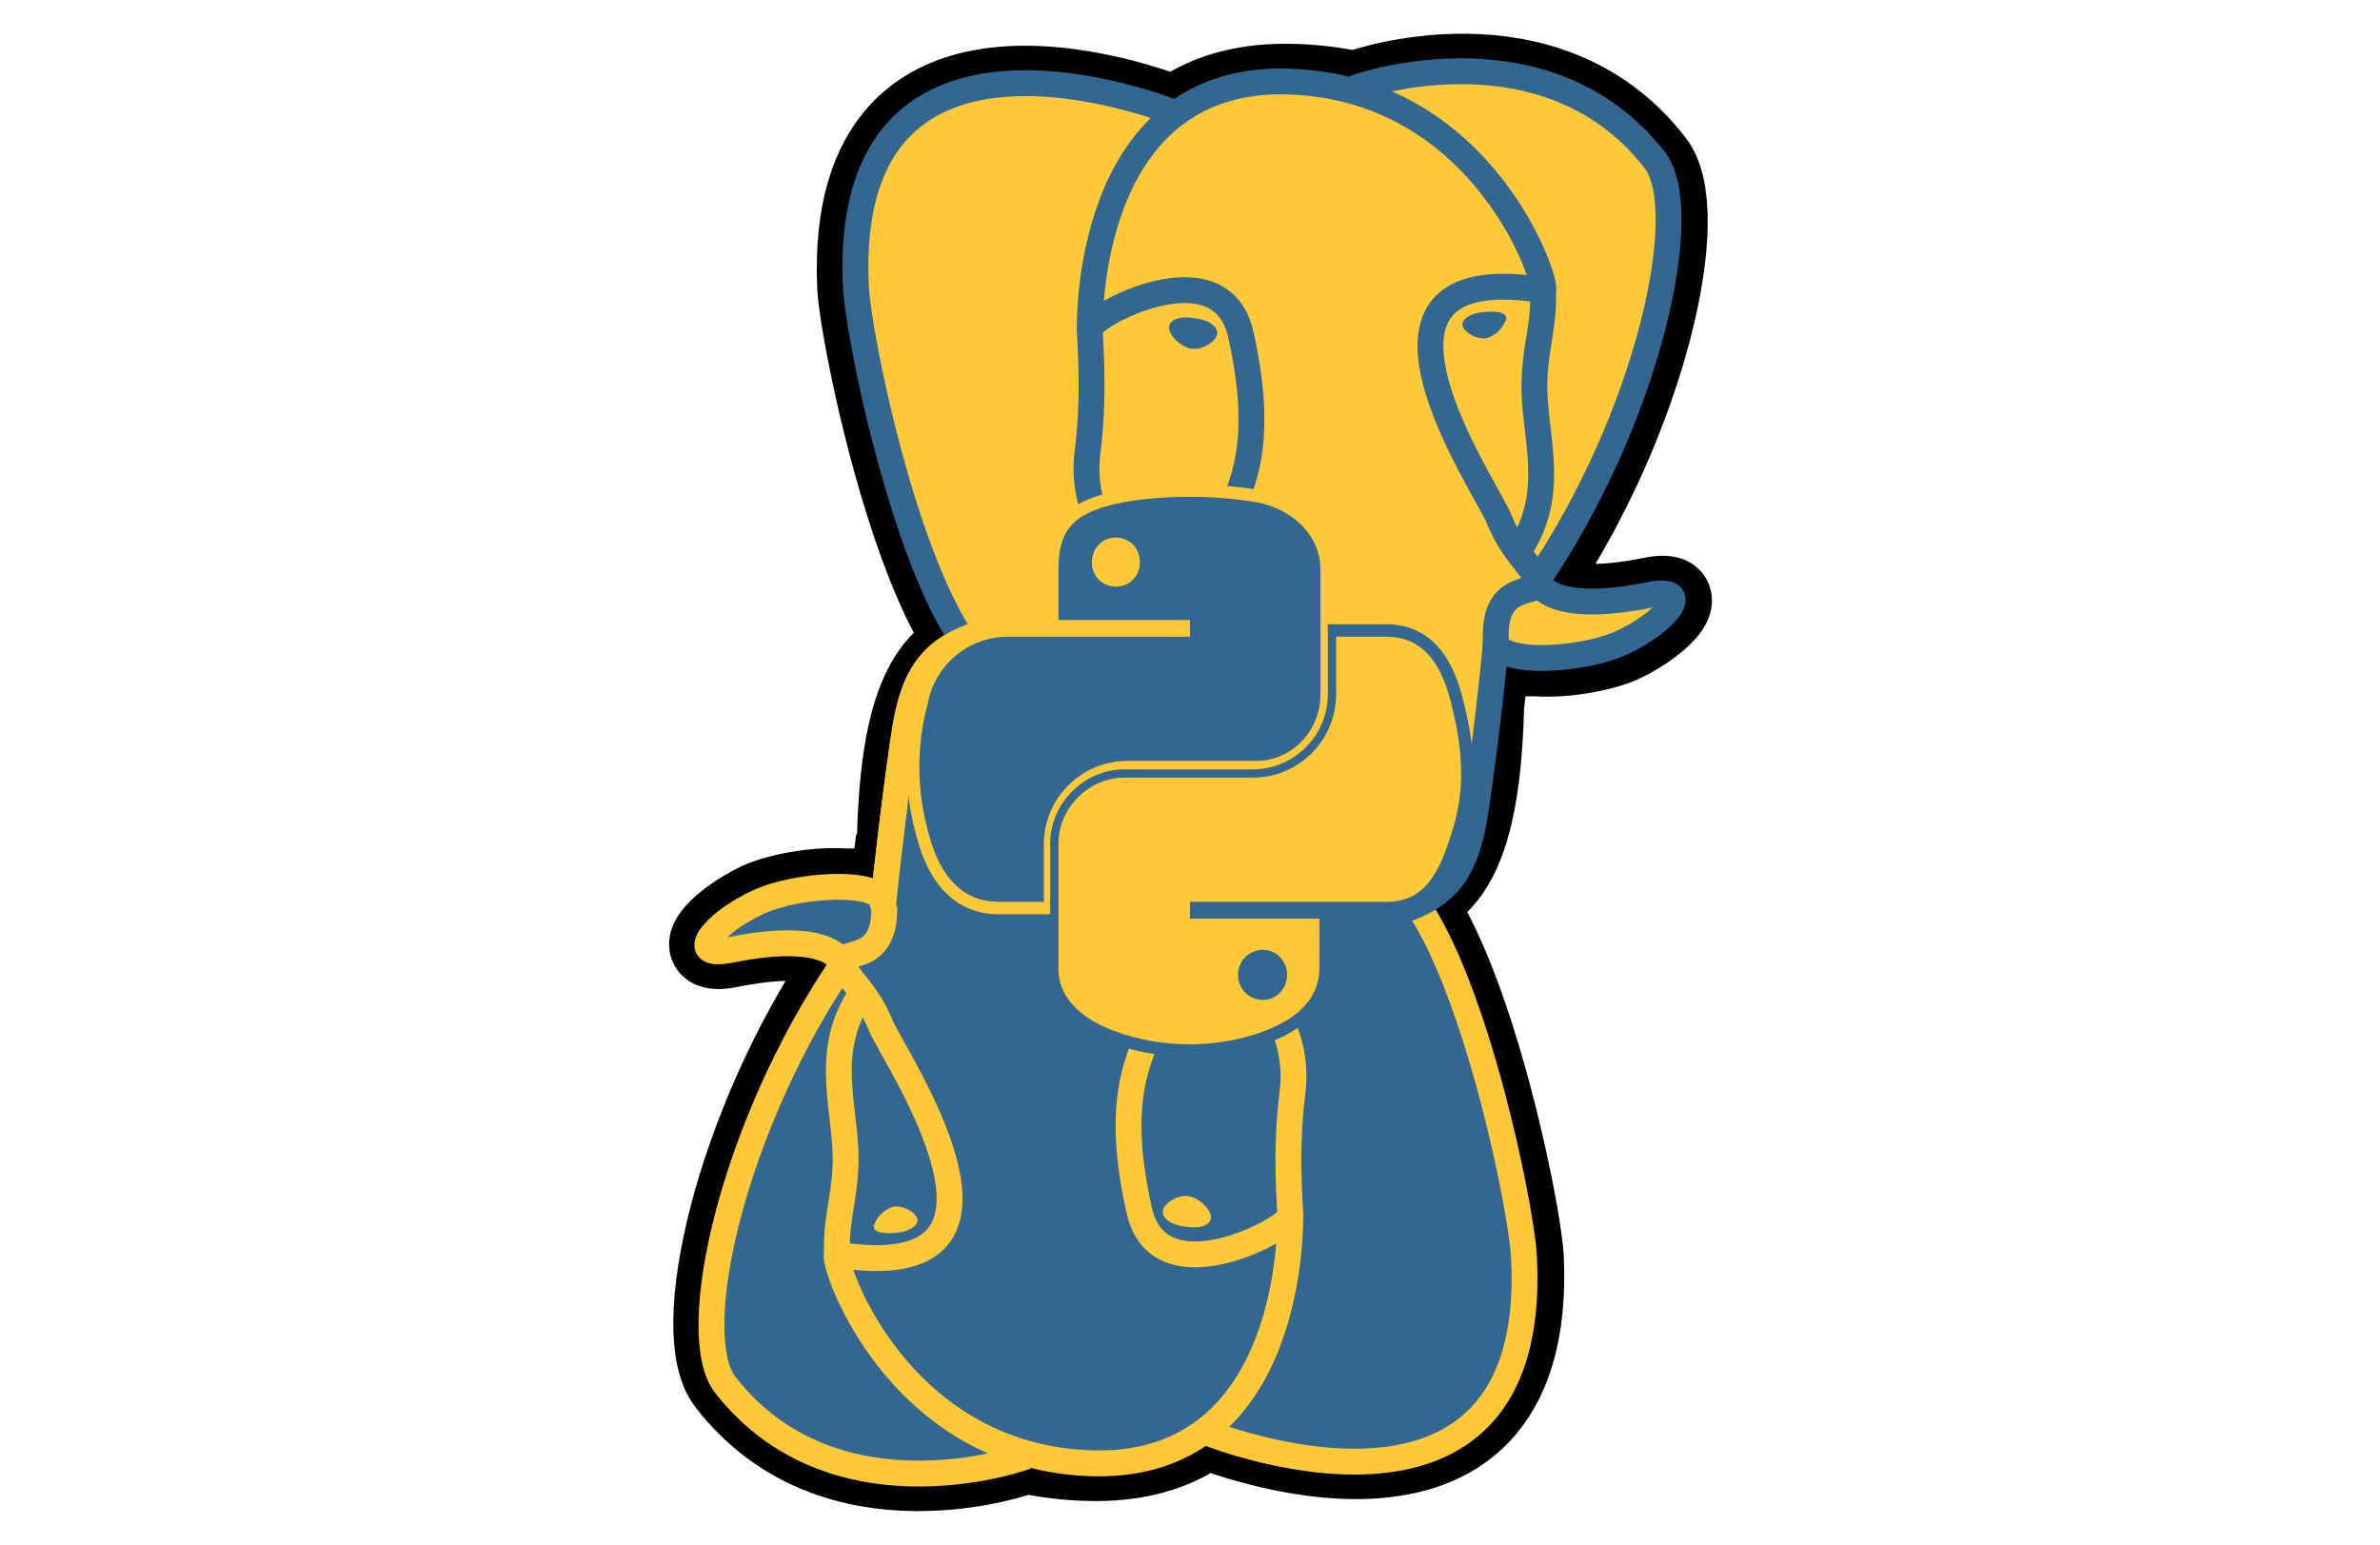
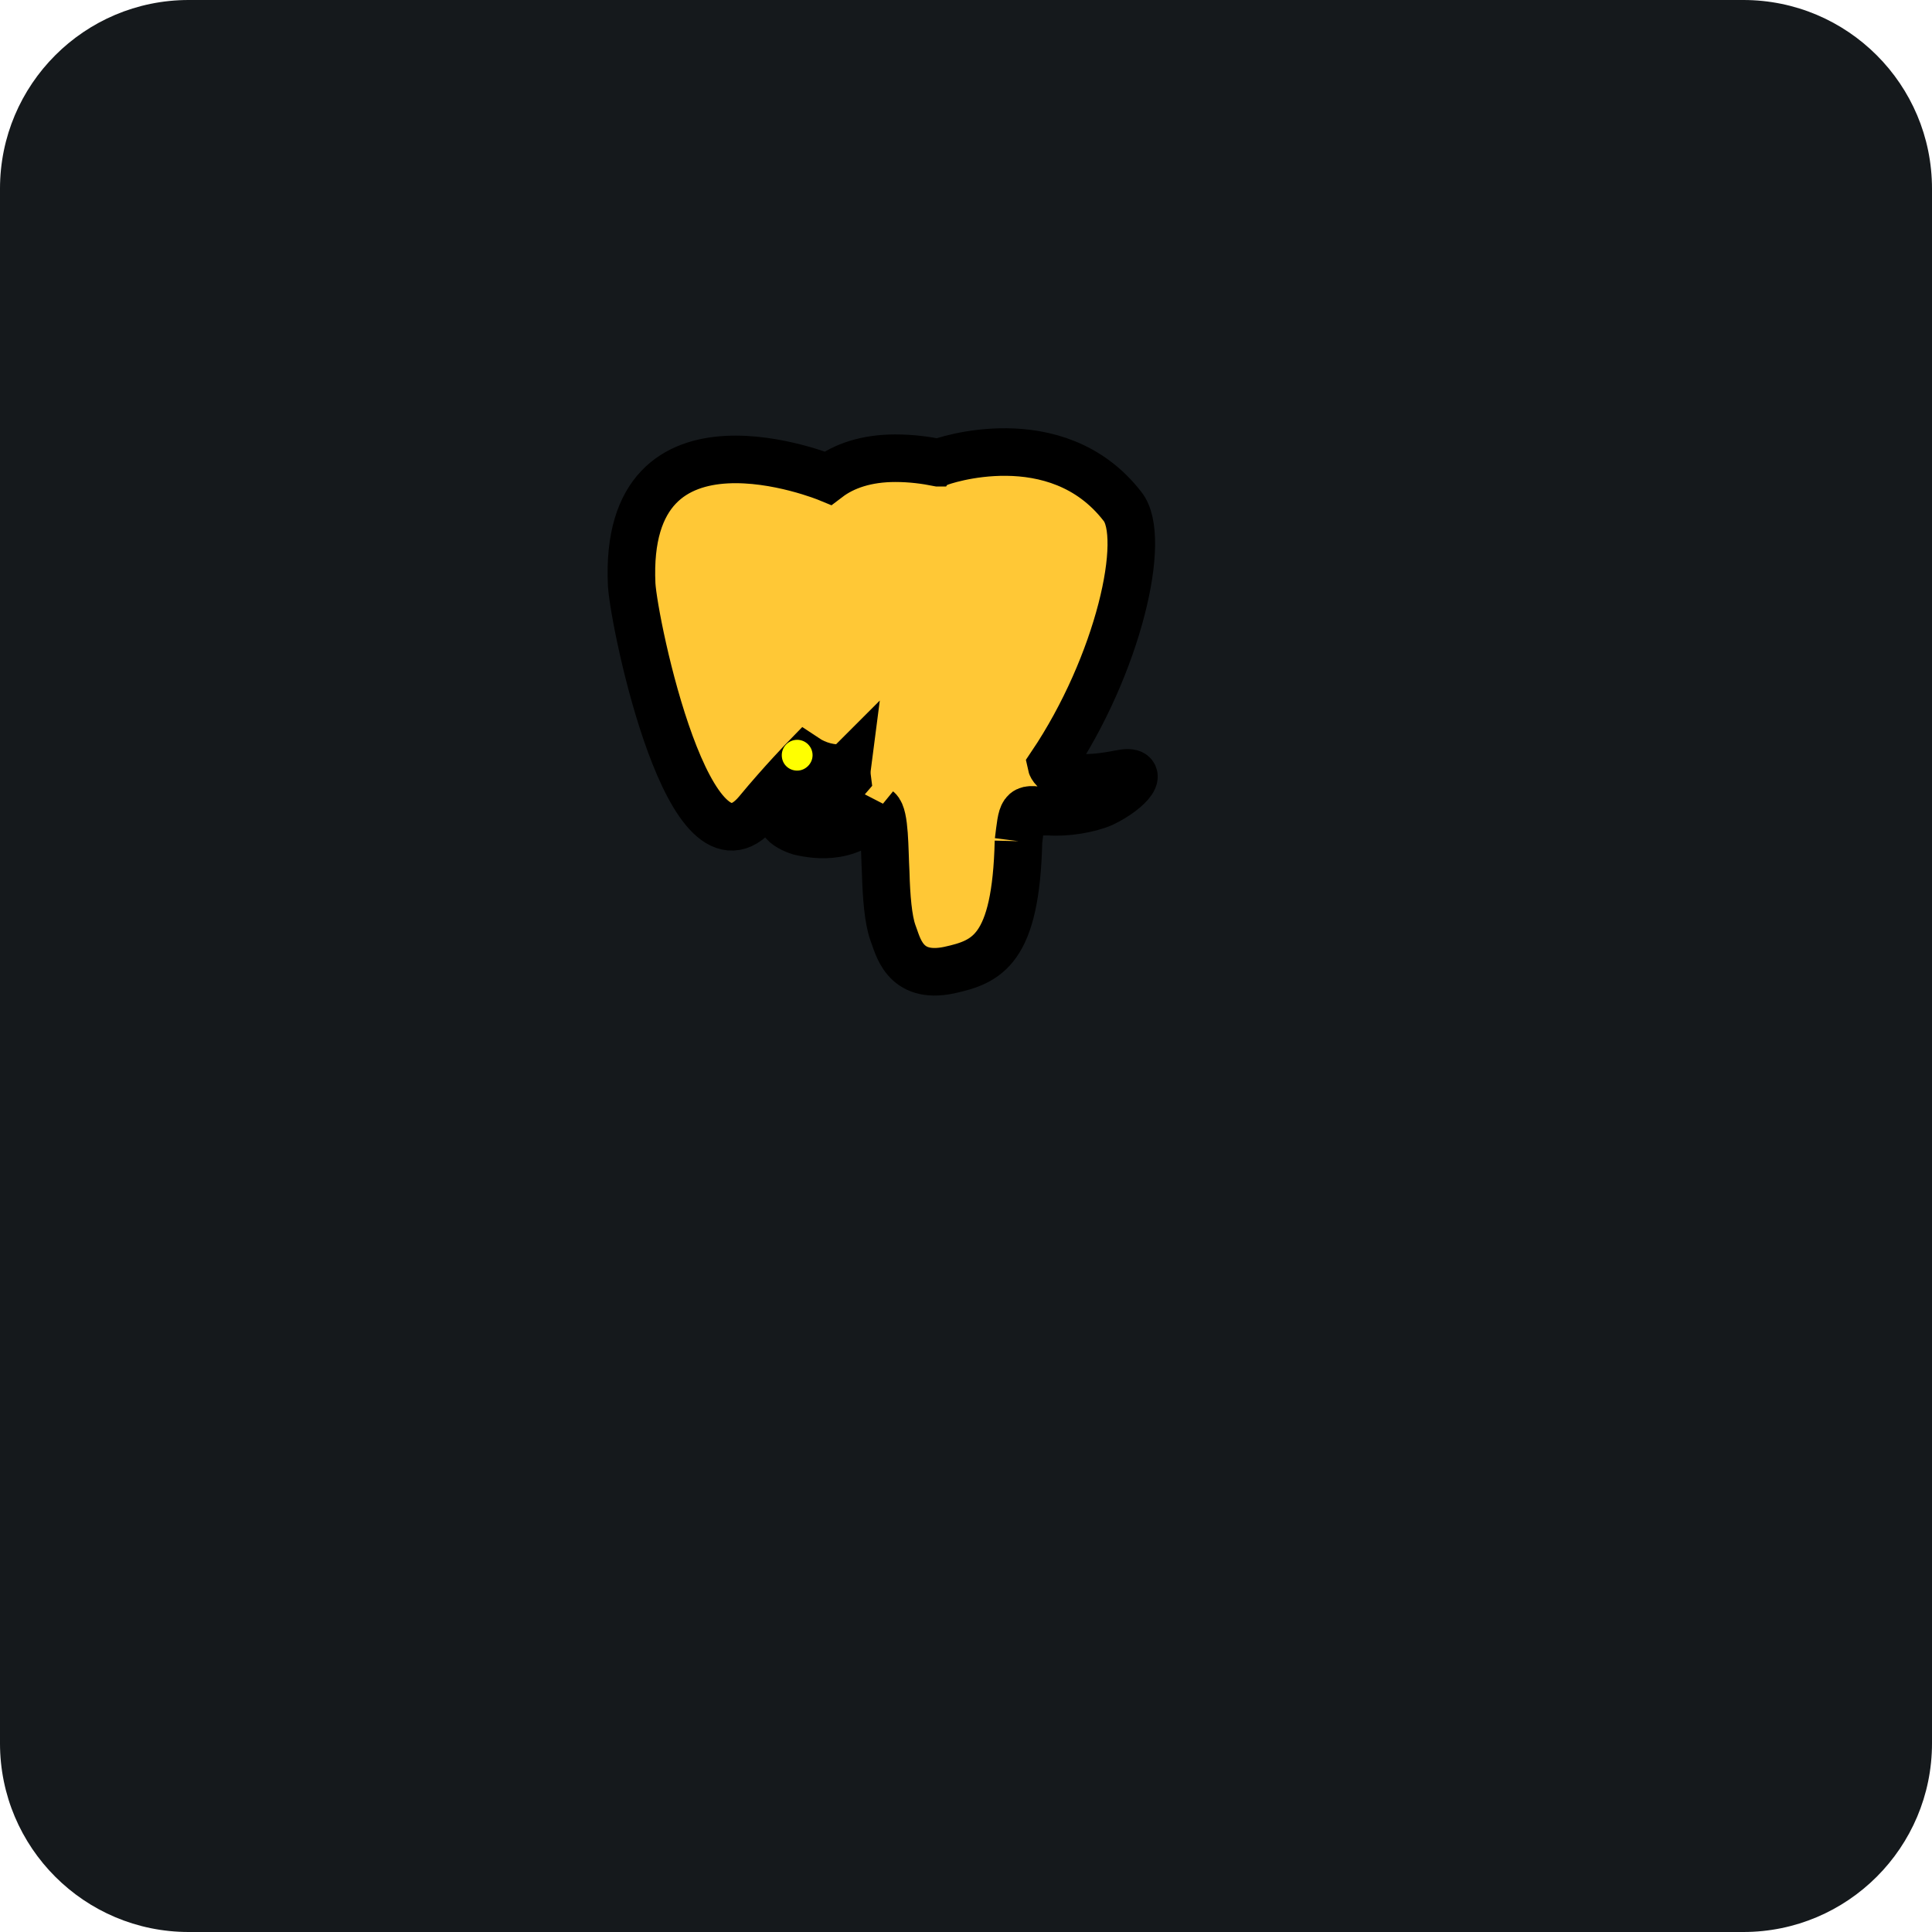
- <svg xmlns="http://www.w3.org/2000/svg" viewBox="0 0 228 148">
-   <path fill="#ffc836" stroke="#000" stroke-width="7.415" d="M142.3 67.6c.6-4.7.4-5.4 4-4.6h.8c2.7.2 6.2-.4 8.3-1.3 4.4-2.1 7-5.5 2.7-4.6-10 2-10.7-1.4-10.7-1.4 10.5-15.6 15-35.5 11.1-40.3-10.3-13.3-28.3-7-28.6-6.8h-.1c-2-.4-4.2-.7-6.7-.7-4.5 0-8 1.2-10.5 3.1 0 0-32-13.2-30.6 16.6.4 6.4 9.1 48 19.6 35.4 3.8-4.6 7.5-8.4 7.5-8.4 1.8 1.2 4 1.8 6.3 1.6l.2-.2a7 7 0 000 1.8c-2.6 3-1.8 3.5-7.2 4.7-5.4 1-2.2 3-.2 3.6 2.6.6 8.4 1.5 12.4-4l-.2.6c1.1.9 1 6.1 1.2 9.8.1 3.8.4 7.3 1.1 9.3.8 2 1.7 7.4 8.8 5.9 5.9-1.3 10.4-3.1 10.8-20.1" />
-   <path fill="#ff0" d="M105.4 54.2a2.4 2.4 0 114.8 0c0 1.3-1.1 2.4-2.4 2.4-1.3 0-2.4-1-2.4-2.4z" />
-   <g fill="#336791">
-     <path stroke="#000" stroke-width="7.415" d="M85.7 80.4c-.6 4.7-.4 5.4-4 4.6H81c-2.7-.2-6.2.4-8.3 1.3-4.4 2.1-7 5.5-2.7 4.6 10-2 10.7 1.4 10.7 1.4-10.5 15.6-15 35.5-11.1 40.3 10.3 13.3 28.3 7 28.6 6.8h.1c2 .4 4.2.7 6.7.7 4.5 0 8-1.2 10.5-3.1 0 0 32 13.2 30.6-16.6-.4-6.4-9.1-48-19.6-35.4-3.8 4.6-7.5 8.4-7.5 8.4a9.7 9.7 0 00-6.3-1.6l-.2.2a7 7 0 000-1.8c2.6-3 1.8-3.5 7.2-4.7 5.4-1 2.2-3 .2-3.6-2.6-.6-8.4-1.5-12.4 4l.2-.6c-1.1-.9-1-6.1-1.2-9.8-.1-3.8-.4-7.3-1.1-9.3-.8-2-1.7-7.4-8.8-5.9-5.9 1.3-10.4 3.1-10.8 20.1" />
-     <path d="M70 91c10-2.1 10.6 1.3 10.6 1.3-10.5 15.6-15 35.5-11.1 40.3 10.3 13.3 28.3 7 28.6 6.8h.1c2 .4 4.2.7 6.7.7 4.5 0 8-1.2 10.5-3.1 0 0 32 13.2 30.6-16.6-.4-6.4-9.1-48-19.6-35.4-3.8 4.6-7.5 8.4-7.5 8.4a9.7 9.7 0 00-6.3-1.6l-.2.2a7 7 0 000-1.8c2.6-3 1.8-3.5 7.2-4.7 5.5-1 2.2-3 .2-3.6-2.6-.6-8.4-1.5-12.4 4l.2-.6c-1.1-.9-1.8-5.5-1.7-9.7.1-4.3.2-7.2-.6-9.4s-1.7-7.4-8.8-5.9c-5.9 1.3-9 4.6-9.4 10-.3 4-1 3.4-1 6.9l-.6 1.6c-.6 5.3 0 7-3.7 6.2h-.9c-2.7-.2-6.2.4-8.3 1.3-4.4 2.1-7 5.5-2.7 4.6z" />
-     <g stroke="#ffc836" stroke-linecap="round" stroke-width="15.6">
-       <g stroke-linejoin="round">
-         <path stroke-width="2.477" d="M107 88c.2-10-.1-19.8-1-22.2-1-2.4-3-7.1-10.2-5.6-5.9 1.3-8 3.7-9 9.1-.7 4-2 15.1-2.2 17.4M115.5 137.2s32 13 30.5-16.7c-.3-6.4-9-48-19.5-35.4-3.8 4.6-7.3 8.2-7.3 8.2M98.1 139.6c1.2-.4-17.8 6.9-28.6-6.9-3.8-4.8.6-24.7 11.2-40.3" />
-       </g>
-       <path stroke-linejoin="bevel" stroke-width="2.477" d="M80.7 92.4S80 89 70 91c-4.4.9-1.7-2.6 2.7-4.6 3.7-1.7 11.8-2.2 12 .2.3 6-4.3 4.2-4 5.7.3 1.3 2.4 2.7 3.7 6 1.2 2.9 16.5 25.2-4.2 21.9-.7.1 5.4 19.6 24.7 20 19.4.3 18.7-23.8 18.7-23.8" />
-       <path stroke-linejoin="round" stroke-width="2.477" d="M112.4 90.3c2.7-3 1.9-3.5 7.3-4.6 5.4-1.2 2.2-3.2.1-3.7-2.5-.6-8.4-1.5-12.3 4-1.2 1.7 0 4.4 1.6 5.1.8.3 2 .8 3.3-.8z" />
-       <path stroke-linejoin="round" stroke-width="2.477" d="M112.6 90.4c.2 1.7-.6 3.8-1.5 6.3-1.4 3.7-4.6 7.4-2 19.1 1.8 8.8 14.5 1.8 14.5.7 0-1.2-.5-6 .2-11.7 1-7.3-4.6-13.5-11.2-12.8" />
-     </g>
-   </g>
-   <g stroke="#ffc836">
-     <path fill="#ffc836" stroke-width=".826" d="M115.6 116.6c0-.4-.8-1.4-1.8-1.6-1-.1-2 .7-2 1.1 0 .4.7.9 1.8 1 1 .2 2 0 2-.5z" />
-     <path fill="#ffc836" stroke-width=".413" d="M84 117.5c-.1-.4.7-1.5 1.7-1.7 1-.1 2 .7 2 1.1 0 .4-.7.9-1.8 1s-2 0-2-.4z" />
-     <path fill="#336791" stroke-linecap="round" stroke-linejoin="round" stroke-width="2.477" d="M80.2 120.3c-.2-3.2.7-5.4.8-8.7.2-5-2.3-10.6 1.4-16.2" />
-   </g>
-   <g fill="#ffc836">
-     <path d="M158 57c-10 2.1-10.6-1.3-10.6-1.3 10.5-15.6 15-35.5 11.1-40.3-10.3-13.3-28.3-7-28.6-6.8h-.1c-2-.4-4.2-.7-6.7-.7-4.5 0-8 1.2-10.5 3.1 0 0-32-13.2-30.6 16.6.4 6.4 9.1 48 19.6 35.4 3.8-4.6 7.5-8.5 7.5-8.5 1.8 1.3 4 1.9 6.3 1.7l.2-.2a7 7 0 000 1.8c-2.6 3-1.8 3.5-7.2 4.7-5.5 1-2.3 3-.2 3.6 2.6.6 8.4 1.5 12.4-4l-.2.6c1.1.9 1.8 5.5 1.7 9.7-.1 4.3-.2 7.2.6 9.4s1.7 7.4 8.8 5.9c5.9-1.3 9-4.6 9.4-10 .3-4 1-3.4 1-6.9l.6-1.6c.6-5.3 0-7 3.7-6.2h.9c2.7.2 6.2-.4 8.3-1.3 4.4-2.1 7-5.5 2.7-4.6z" />
-     <path d="M142.3 67.6c.6-4.7.4-5.4 4-4.6h.8c2.7.2 6.2-.4 8.3-1.3 4.4-2.1 7-5.5 2.7-4.6-10 2-10.7-1.4-10.7-1.4 10.5-15.6 15-35.5 11.1-40.3-10.3-13.3-28.3-7-28.6-6.8h-.1c-2-.4-4.2-.7-6.7-.7-4.5 0-8 1.2-10.5 3.1 0 0-32-13.2-30.6 16.6.4 6.4 9.1 48 19.6 35.4 3.8-4.6 7.5-8.4 7.5-8.4 1.8 1.2 4 1.8 6.3 1.6l.2-.2a7 7 0 000 1.8c-2.6 3-1.8 3.5-7.2 4.7-5.4 1-2.2 3-.2 3.6 2.6.6 8.4 1.5 12.4-4l-.2.6c1.1.9 1 6.1 1.2 9.8.1 3.8.4 7.3 1.1 9.3.8 2 1.7 7.4 8.8 5.9 5.9-1.3 10.4-3.1 10.8-20.1" />
-     <g stroke="#336791" stroke-linecap="round" stroke-width="15.6">
-       <g stroke-linejoin="round">
-         <path stroke-width="2.477" d="M112.5 10.8s-32-13-30.5 16.7c.3 6.4 9 48 19.5 35.4 3.8-4.6 7.3-8.2 7.3-8.2M121 60c-.2 10 .1 19.8 1 22.2 1 2.4 3 7.1 10.2 5.6 5.9-1.3 8-3.7 9-9.2.7-4 2-15 2.1-17.3M129.9 8.4c-1.2.4 17.8-6.9 28.6 6.9 3.8 4.8-.6 24.7-11.2 40.3" />
-       </g>
-       <path stroke-linejoin="bevel" stroke-width="2.477" d="M147.3 55.6S148 59 158 57c4.4-.9 1.7 2.6-2.7 4.6-3.7 1.7-11.8 2.2-12-.2-.3-6 4.3-4.2 4-5.7-.3-1.3-2.4-2.7-3.7-6-1.2-3-16.5-25.2 4.2-21.9.7-.1-5.4-19.6-24.7-20-19.4-.3-18.7 23.8-18.7 23.8" />
-       <path stroke-linejoin="round" stroke-width="2.477" d="M115.6 57.7c-2.7 3-1.9 3.5-7.3 4.6-5.4 1.2-2.2 3.2-.1 3.7 2.5.6 8.4 1.5 12.3-4 1.2-1.7 0-4.4-1.6-5.1-.8-.3-2-.8-3.3.8z" />
-       <path stroke-linejoin="round" stroke-width="2.477" d="M115.4 57.6c-.2-1.7.6-3.8 1.5-6.3 1.4-3.7 4.6-7.4 2-19.1-1.8-8.8-14.5-1.9-14.5-.7s.5 6-.2 11.7c-1 7.3 4.6 13.5 11.2 12.8" />
-     </g>
-   </g>
-   <g stroke="#336791">
-     <path fill="#336791" stroke-width=".826" d="M112.4 31.4c0 .4.8 1.4 1.8 1.6 1 .1 2-.7 2-1.1 0-.4-.7-.9-1.8-1-1-.2-2 0-2 .5z" />
-     <path fill="#336791" stroke-width=".413" d="M144 30.5c.1.4-.7 1.5-1.7 1.7-1 .1-2-.7-2-1.1 0-.4.7-.9 1.8-1s2 0 2 .4z" />
-     <path fill="#ffc836" stroke-linecap="round" stroke-linejoin="round" stroke-width="2.477" d="M147.8 27.7c.2 3.2-.7 5.4-.8 8.7-.2 5 2.3 10.6-1.4 16.2" />
-   </g>
-   <path fill="#ffc836" stroke="#336791" stroke-linecap="round" stroke-linejoin="round" stroke-width=".603" d="M103.8 51h6.6v6.4h-6.6z" color="#000" />
-   <path fill="#336791" stroke="#ffc836" stroke-linecap="round" stroke-linejoin="round" stroke-width="2.477" d="M107 88c.2-10-.1-19.8-1-22.2-1-2.4-3-7.1-10.2-5.6-5.9 1.3-8 3.7-9 9.1-.7 4-2 15.1-2.2 17.4" />
-   <path fill="#336791" d="M111.7 82.9h22.1v14.4h-22.1z" color="#000" />
-   <path fill="#ffc836" d="M95.8 56h20.1v9.2H95.8z" color="#000" />
-   <g fill="none">
-     <path stroke="#ffc836" stroke-width="1.588" d="M113.7 47.6c-2.2 0-4.2.2-6 .5-5.3 1-6.3 3-6.3 6.5v4.8H114V61H96.7a7.8 7.8 0 00-7.8 6.3A23.4 23.4 0 0089 80c1 3.7 3 6.4 6.7 6.4h4.3v-5.7a8 8 0 017.8-7.8h12.5c3.5 0 6.2-2.9 6.2-6.4V54.6c0-3.4-2.8-5.9-6.2-6.5a39 39 0 00-6.5-.5z" />
-     <path stroke="#336791" stroke-width="2.382" d="M128 61v5.5a8 8 0 01-7.8 8h-12.5c-3.4 0-6.3 2.9-6.3 6.3v12c0 3.3 3 5.3 6.3 6.3a21 21 0 0012.5 0c3.1-1 6.2-2.8 6.2-6.4V88H114v-1.6h18.8c3.6 0 5-2.6 6.2-6.4 1.3-3.9 1.3-7.6 0-12.7-.9-3.6-2.6-6.3-6.2-6.3z" />
-     <path stroke="#ffc836" stroke-width="2.382" d="M113.7 47.6c-2.2 0-4.2.2-6 .5-5.3 1-6.3 3-6.3 6.5v4.8H114V61H96.7a7.8 7.8 0 00-7.8 6.3A23.4 23.4 0 0089 80c1 3.7 3 6.4 6.7 6.4h4.3v-5.7a8 8 0 017.8-7.8h12.5c3.5 0 6.2-2.9 6.2-6.4V54.6c0-3.4-2.8-5.9-6.2-6.5a39 39 0 00-6.5-.5z" />
-     <path stroke="#336791" stroke-width="1.588" d="M128 61v5.5a8 8 0 01-7.8 8h-12.5c-3.4 0-6.3 2.9-6.3 6.3v12c0 3.3 3 5.3 6.3 6.3a21 21 0 0012.5 0c3.1-1 6.2-2.8 6.2-6.4V88H114v-1.6h18.8c3.6 0 5-2.6 6.2-6.4 1.3-3.9 1.3-7.6 0-12.7-.9-3.6-2.6-6.3-6.2-6.3z" />
-   </g>
-   <g>
-     <path fill="#336791" d="M113.7 47.6c-2.2 0-4.2.2-6 .5-5.3 1-6.3 3-6.3 6.5v4.8H114V61H96.7a7.8 7.8 0 00-7.8 6.3A23.4 23.4 0 0089 80c1 3.7 3 6.4 6.7 6.4h4.3v-5.7a8 8 0 017.8-7.8h12.5c3.5 0 6.2-2.9 6.2-6.4V54.6c0-3.4-2.8-5.9-6.2-6.5a39 39 0 00-6.5-.5zm-6.8 3.9c1.3 0 2.3 1 2.3 2.4 0 1.3-1 2.3-2.3 2.3-1.3 0-2.3-1-2.3-2.3 0-1.4 1-2.4 2.3-2.4z" />
-     <path fill="#ffc836" d="M128 61v5.5a8 8 0 01-7.8 8h-12.5c-3.4 0-6.3 2.9-6.3 6.3v12c0 3.3 3 5.3 6.3 6.3a21 21 0 0012.5 0c3.1-1 6.2-2.8 6.2-6.4V88H114v-1.6h18.8c3.6 0 5-2.6 6.2-6.4 1.3-3.9 1.3-7.6 0-12.7-.9-3.6-2.6-6.3-6.2-6.3zM121 91c1.3 0 2.3 1.1 2.3 2.4 0 1.3-1 2.4-2.3 2.4-1.3 0-2.4-1-2.4-2.4 0-1.3 1-2.4 2.4-2.4z" color="#000" />
-     <path fill="#336791" d="M127.2 59.8h.7v.6h-.7z" color="#000" />
+ <svg xmlns="http://www.w3.org/2000/svg" width="256" height="256" viewBox="0 0 256 256" fill="none" id="custom-icon">
+   <style>
+         #custom-icon {
+             rect { fill: #15191C; }
+ 
+             @media (prefers-color-scheme: light) {
+                 rect { fill: #F4F2ED; }
+             }
+         }
+     </style>
+   <rect width="256" height="256" rx="25" fill="#15191C" />
+   <g transform="translate(14, 54) scale(0.85)">
+     <path fill="#ffc836" stroke="#000" stroke-width="7.415" d="M142.3 67.6c.6-4.7.4-5.4 4-4.6h.8c2.7.2 6.2-.4 8.3-1.3 4.4-2.1 7-5.5 2.7-4.6-10 2-10.7-1.4-10.7-1.4 10.5-15.6 15-35.5 11.1-40.3-10.3-13.3-28.3-7-28.6-6.8h-.1c-2-.4-4.2-.7-6.7-.7-4.5 0-8 1.2-10.5 3.1 0 0-32-13.2-30.6 16.6.4 6.4 9.1 48 19.6 35.4 3.8-4.6 7.5-8.4 7.5-8.4 1.8 1.2 4 1.8 6.3 1.6l.2-.2a7 7 0 000 1.8c-2.6 3-1.8 3.5-7.2 4.7-5.4 1-2.2 3-.2 3.6 2.6.6 8.4 1.5 12.4-4l-.2.6c1.1.9 1 6.1 1.2 9.8.1 3.8.4 7.3 1.1 9.3.8 2 1.7 7.4 8.8 5.9 5.9-1.3 10.4-3.1 10.8-20.1" />
+     <path fill="#ff0" d="M105.4 54.2a2.4 2.4 0 114.8 0c0 1.3-1.1 2.4-2.4 2.4-1.3 0-2.4-1-2.4-2.4z" />
  </g>
</svg>
